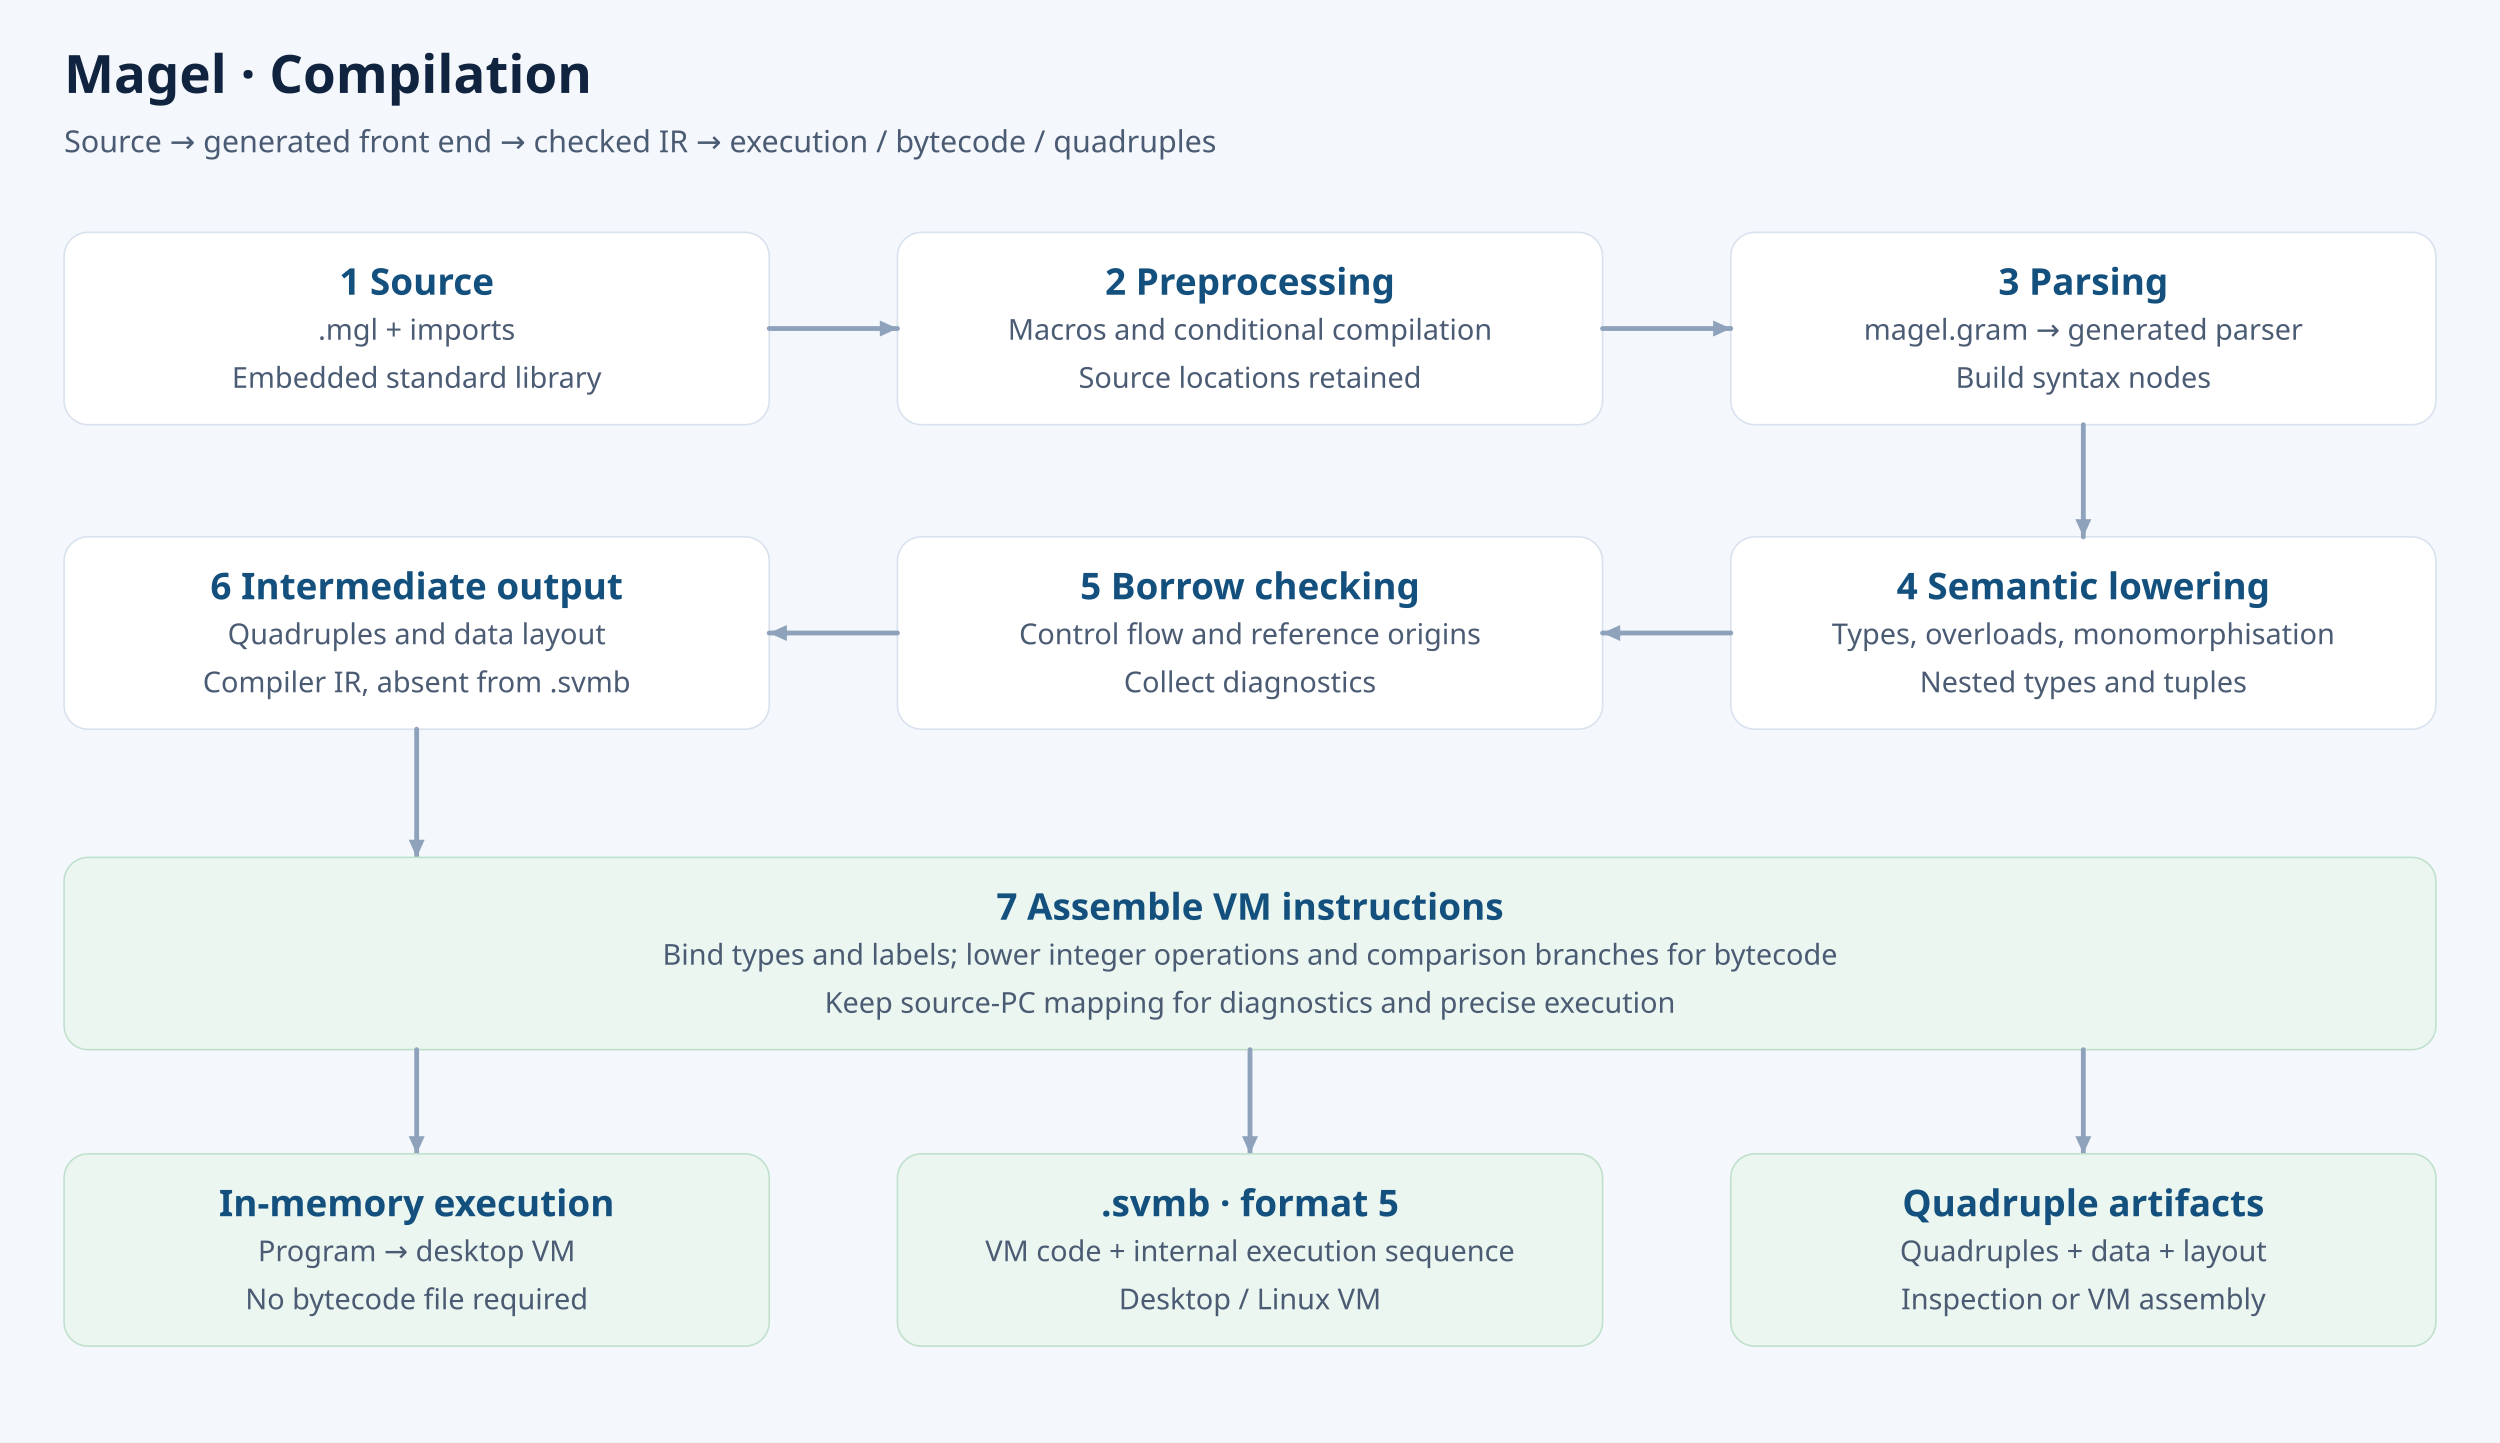
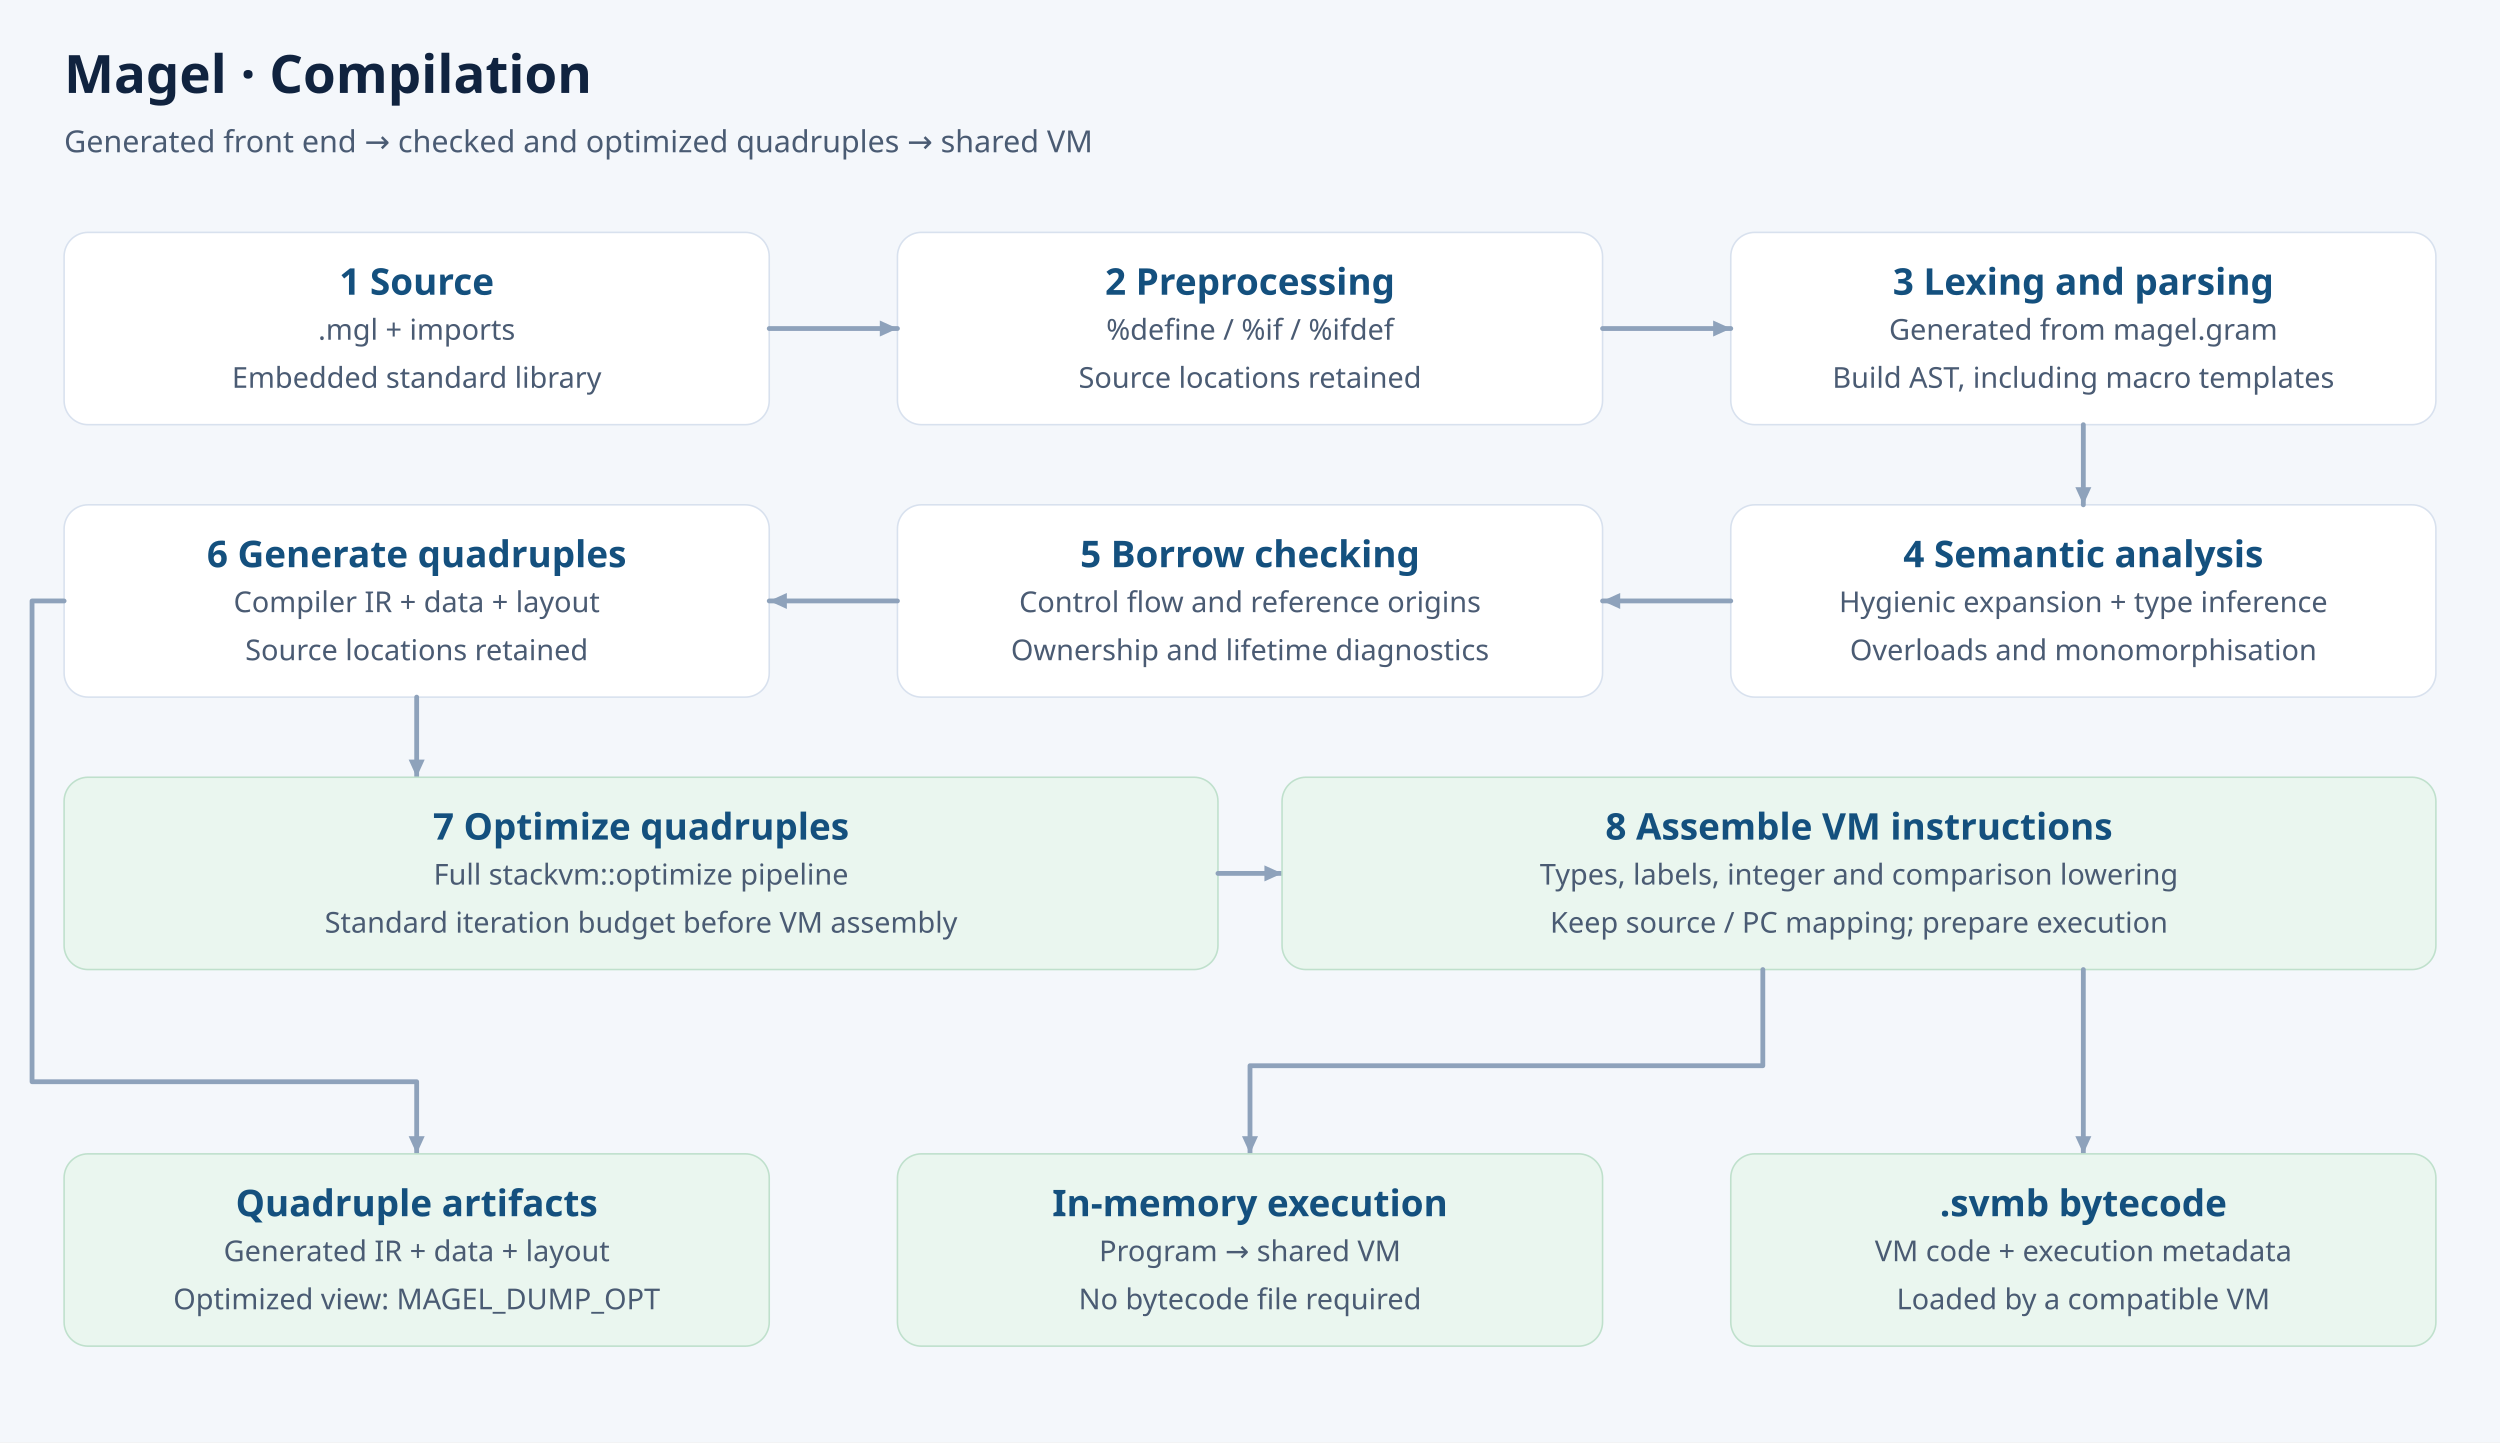
<svg xmlns="http://www.w3.org/2000/svg" width="1560" height="900" viewBox="0 0 1560 900">
  <rect width="1560" height="900" fill="#f4f7fb" />
  <text x="40" y="58" font-family="Microsoft YaHei, Segoe UI, Noto Sans SC, sans-serif" font-size="33" font-weight="700" fill="#10233f">Magel · Compilation</text>
-   <text x="40" y="95" font-family="Microsoft YaHei, Segoe UI, Noto Sans SC, sans-serif" font-size="19" fill="#4a5b73">Source → generated front end → checked IR → execution / bytecode / quadruples</text>
+   <text x="40" y="95" font-family="Microsoft YaHei, Segoe UI, Noto Sans SC, sans-serif" font-size="19" fill="#4a5b73">Generated front end → checked and optimized quadruples → shared VM</text>
  <rect x="40" y="145" width="440" height="120" rx="15" fill="#ffffff" stroke="#d8e1ee" stroke-width="1" />
  <text x="260" y="175" font-family="Microsoft YaHei, Segoe UI, Noto Sans SC, sans-serif" font-size="23" font-weight="700" fill="#14507e" text-anchor="middle" dominant-baseline="central">1  Source</text>
  <text x="260" y="205" font-family="Microsoft YaHei, Segoe UI, Noto Sans SC, sans-serif" font-size="18" fill="#4a5b73" text-anchor="middle" dominant-baseline="central">.mgl + imports</text>
  <text x="260" y="235" font-family="Microsoft YaHei, Segoe UI, Noto Sans SC, sans-serif" font-size="18" fill="#4a5b73" text-anchor="middle" dominant-baseline="central">Embedded standard library</text>
  <rect x="560" y="145" width="440" height="120" rx="15" fill="#ffffff" stroke="#d8e1ee" stroke-width="1" />
  <text x="780" y="175" font-family="Microsoft YaHei, Segoe UI, Noto Sans SC, sans-serif" font-size="23" font-weight="700" fill="#14507e" text-anchor="middle" dominant-baseline="central">2  Preprocessing</text>
-   <text x="780" y="205" font-family="Microsoft YaHei, Segoe UI, Noto Sans SC, sans-serif" font-size="18" fill="#4a5b73" text-anchor="middle" dominant-baseline="central">Macros and conditional compilation</text>
+   <text x="780" y="205" font-family="Microsoft YaHei, Segoe UI, Noto Sans SC, sans-serif" font-size="18" fill="#4a5b73" text-anchor="middle" dominant-baseline="central">%define / %if / %ifdef</text>
  <text x="780" y="235" font-family="Microsoft YaHei, Segoe UI, Noto Sans SC, sans-serif" font-size="18" fill="#4a5b73" text-anchor="middle" dominant-baseline="central">Source locations retained</text>
  <rect x="1080" y="145" width="440" height="120" rx="15" fill="#ffffff" stroke="#d8e1ee" stroke-width="1" />
-   <text x="1300" y="175" font-family="Microsoft YaHei, Segoe UI, Noto Sans SC, sans-serif" font-size="23" font-weight="700" fill="#14507e" text-anchor="middle" dominant-baseline="central">3  Parsing</text>
-   <text x="1300" y="205" font-family="Microsoft YaHei, Segoe UI, Noto Sans SC, sans-serif" font-size="18" fill="#4a5b73" text-anchor="middle" dominant-baseline="central">magel.gram → generated parser</text>
-   <text x="1300" y="235" font-family="Microsoft YaHei, Segoe UI, Noto Sans SC, sans-serif" font-size="18" fill="#4a5b73" text-anchor="middle" dominant-baseline="central">Build syntax nodes</text>
-   <rect x="1080" y="335" width="440" height="120" rx="15" fill="#ffffff" stroke="#d8e1ee" stroke-width="1" />
-   <text x="1300" y="365" font-family="Microsoft YaHei, Segoe UI, Noto Sans SC, sans-serif" font-size="23" font-weight="700" fill="#14507e" text-anchor="middle" dominant-baseline="central">4  Semantic lowering</text>
-   <text x="1300" y="395" font-family="Microsoft YaHei, Segoe UI, Noto Sans SC, sans-serif" font-size="18" fill="#4a5b73" text-anchor="middle" dominant-baseline="central">Types, overloads, monomorphisation</text>
-   <text x="1300" y="425" font-family="Microsoft YaHei, Segoe UI, Noto Sans SC, sans-serif" font-size="18" fill="#4a5b73" text-anchor="middle" dominant-baseline="central">Nested types and tuples</text>
-   <rect x="560" y="335" width="440" height="120" rx="15" fill="#ffffff" stroke="#d8e1ee" stroke-width="1" />
-   <text x="780" y="365" font-family="Microsoft YaHei, Segoe UI, Noto Sans SC, sans-serif" font-size="23" font-weight="700" fill="#14507e" text-anchor="middle" dominant-baseline="central">5  Borrow checking</text>
-   <text x="780" y="395" font-family="Microsoft YaHei, Segoe UI, Noto Sans SC, sans-serif" font-size="18" fill="#4a5b73" text-anchor="middle" dominant-baseline="central">Control flow and reference origins</text>
-   <text x="780" y="425" font-family="Microsoft YaHei, Segoe UI, Noto Sans SC, sans-serif" font-size="18" fill="#4a5b73" text-anchor="middle" dominant-baseline="central">Collect diagnostics</text>
-   <rect x="40" y="335" width="440" height="120" rx="15" fill="#ffffff" stroke="#d8e1ee" stroke-width="1" />
-   <text x="260" y="365" font-family="Microsoft YaHei, Segoe UI, Noto Sans SC, sans-serif" font-size="23" font-weight="700" fill="#14507e" text-anchor="middle" dominant-baseline="central">6  Intermediate output</text>
-   <text x="260" y="395" font-family="Microsoft YaHei, Segoe UI, Noto Sans SC, sans-serif" font-size="18" fill="#4a5b73" text-anchor="middle" dominant-baseline="central">Quadruples and data layout</text>
-   <text x="260" y="425" font-family="Microsoft YaHei, Segoe UI, Noto Sans SC, sans-serif" font-size="18" fill="#4a5b73" text-anchor="middle" dominant-baseline="central">Compiler IR, absent from .svmb</text>
+   <text x="1300" y="175" font-family="Microsoft YaHei, Segoe UI, Noto Sans SC, sans-serif" font-size="23" font-weight="700" fill="#14507e" text-anchor="middle" dominant-baseline="central">3  Lexing and parsing</text>
+   <text x="1300" y="205" font-family="Microsoft YaHei, Segoe UI, Noto Sans SC, sans-serif" font-size="18" fill="#4a5b73" text-anchor="middle" dominant-baseline="central">Generated from magel.gram</text>
+   <text x="1300" y="235" font-family="Microsoft YaHei, Segoe UI, Noto Sans SC, sans-serif" font-size="18" fill="#4a5b73" text-anchor="middle" dominant-baseline="central">Build AST, including macro templates</text>
+   <rect x="1080" y="315" width="440" height="120" rx="15" fill="#ffffff" stroke="#d8e1ee" stroke-width="1" />
+   <text x="1300" y="345" font-family="Microsoft YaHei, Segoe UI, Noto Sans SC, sans-serif" font-size="23" font-weight="700" fill="#14507e" text-anchor="middle" dominant-baseline="central">4  Semantic analysis</text>
+   <text x="1300" y="375" font-family="Microsoft YaHei, Segoe UI, Noto Sans SC, sans-serif" font-size="18" fill="#4a5b73" text-anchor="middle" dominant-baseline="central">Hygienic expansion + type inference</text>
+   <text x="1300" y="405" font-family="Microsoft YaHei, Segoe UI, Noto Sans SC, sans-serif" font-size="18" fill="#4a5b73" text-anchor="middle" dominant-baseline="central">Overloads and monomorphisation</text>
+   <rect x="560" y="315" width="440" height="120" rx="15" fill="#ffffff" stroke="#d8e1ee" stroke-width="1" />
+   <text x="780" y="345" font-family="Microsoft YaHei, Segoe UI, Noto Sans SC, sans-serif" font-size="23" font-weight="700" fill="#14507e" text-anchor="middle" dominant-baseline="central">5  Borrow checking</text>
+   <text x="780" y="375" font-family="Microsoft YaHei, Segoe UI, Noto Sans SC, sans-serif" font-size="18" fill="#4a5b73" text-anchor="middle" dominant-baseline="central">Control flow and reference origins</text>
+   <text x="780" y="405" font-family="Microsoft YaHei, Segoe UI, Noto Sans SC, sans-serif" font-size="18" fill="#4a5b73" text-anchor="middle" dominant-baseline="central">Ownership and lifetime diagnostics</text>
+   <rect x="40" y="315" width="440" height="120" rx="15" fill="#ffffff" stroke="#d8e1ee" stroke-width="1" />
+   <text x="260" y="345" font-family="Microsoft YaHei, Segoe UI, Noto Sans SC, sans-serif" font-size="23" font-weight="700" fill="#14507e" text-anchor="middle" dominant-baseline="central">6  Generate quadruples</text>
+   <text x="260" y="375" font-family="Microsoft YaHei, Segoe UI, Noto Sans SC, sans-serif" font-size="18" fill="#4a5b73" text-anchor="middle" dominant-baseline="central">Compiler IR + data + layout</text>
+   <text x="260" y="405" font-family="Microsoft YaHei, Segoe UI, Noto Sans SC, sans-serif" font-size="18" fill="#4a5b73" text-anchor="middle" dominant-baseline="central">Source locations retained</text>
  <polyline points="480,205 560,205" fill="none" stroke="#8ea2bb" stroke-width="3" stroke-linecap="round" stroke-linejoin="round" />
  <polygon points="560,205 549,210 549,200" fill="#8ea2bb" />
  <polyline points="1000,205 1080,205" fill="none" stroke="#8ea2bb" stroke-width="3" stroke-linecap="round" stroke-linejoin="round" />
  <polygon points="1080,205 1069,210 1069,200" fill="#8ea2bb" />
-   <polyline points="1300,265 1300,335" fill="none" stroke="#8ea2bb" stroke-width="3" stroke-linecap="round" stroke-linejoin="round" />
-   <polygon points="1300,335 1295,324 1305,324" fill="#8ea2bb" />
-   <polyline points="1080,395 1000,395" fill="none" stroke="#8ea2bb" stroke-width="3" stroke-linecap="round" stroke-linejoin="round" />
-   <polygon points="1000,395 1011,390 1011,400" fill="#8ea2bb" />
-   <polyline points="560,395 480,395" fill="none" stroke="#8ea2bb" stroke-width="3" stroke-linecap="round" stroke-linejoin="round" />
-   <polygon points="480,395 491,390 491,400" fill="#8ea2bb" />
-   <polyline points="260,455 260,535" fill="none" stroke="#8ea2bb" stroke-width="3" stroke-linecap="round" stroke-linejoin="round" />
-   <polygon points="260,535 255,524 265,524" fill="#8ea2bb" />
-   <rect x="40" y="535" width="1480" height="120" rx="15" fill="#eaf6ef" stroke="#bfe0cc" stroke-width="1" />
-   <text x="780" y="565" font-family="Microsoft YaHei, Segoe UI, Noto Sans SC, sans-serif" font-size="23" font-weight="700" fill="#14507e" text-anchor="middle" dominant-baseline="central">7  Assemble VM instructions</text>
-   <text x="780" y="595" font-family="Microsoft YaHei, Segoe UI, Noto Sans SC, sans-serif" font-size="18" fill="#4a5b73" text-anchor="middle" dominant-baseline="central">Bind types and labels; lower integer operations and comparison branches for bytecode</text>
-   <text x="780" y="625" font-family="Microsoft YaHei, Segoe UI, Noto Sans SC, sans-serif" font-size="18" fill="#4a5b73" text-anchor="middle" dominant-baseline="central">Keep source-PC mapping for diagnostics and precise execution</text>
-   <polyline points="260,655 260,720" fill="none" stroke="#8ea2bb" stroke-width="3" stroke-linecap="round" stroke-linejoin="round" />
+   <polyline points="1300,265 1300,315" fill="none" stroke="#8ea2bb" stroke-width="3" stroke-linecap="round" stroke-linejoin="round" />
+   <polygon points="1300,315 1295,304 1305,304" fill="#8ea2bb" />
+   <polyline points="1080,375 1000,375" fill="none" stroke="#8ea2bb" stroke-width="3" stroke-linecap="round" stroke-linejoin="round" />
+   <polygon points="1000,375 1011,370 1011,380" fill="#8ea2bb" />
+   <polyline points="560,375 480,375" fill="none" stroke="#8ea2bb" stroke-width="3" stroke-linecap="round" stroke-linejoin="round" />
+   <polygon points="480,375 491,370 491,380" fill="#8ea2bb" />
+   <polyline points="260,435 260,485" fill="none" stroke="#8ea2bb" stroke-width="3" stroke-linecap="round" stroke-linejoin="round" />
+   <polygon points="260,485 255,474 265,474" fill="#8ea2bb" />
+   <rect x="40" y="485" width="720" height="120" rx="15" fill="#eaf6ef" stroke="#bfe0cc" stroke-width="1" />
+   <text x="400" y="515" font-family="Microsoft YaHei, Segoe UI, Noto Sans SC, sans-serif" font-size="23" font-weight="700" fill="#14507e" text-anchor="middle" dominant-baseline="central">7  Optimize quadruples</text>
+   <text x="400" y="545" font-family="Microsoft YaHei, Segoe UI, Noto Sans SC, sans-serif" font-size="18" fill="#4a5b73" text-anchor="middle" dominant-baseline="central">Full stackvm::optimize pipeline</text>
+   <text x="400" y="575" font-family="Microsoft YaHei, Segoe UI, Noto Sans SC, sans-serif" font-size="18" fill="#4a5b73" text-anchor="middle" dominant-baseline="central">Standard iteration budget before VM assembly</text>
+   <polyline points="760,545 800,545" fill="none" stroke="#8ea2bb" stroke-width="3" stroke-linecap="round" stroke-linejoin="round" />
+   <polygon points="800,545 789,550 789,540" fill="#8ea2bb" />
+   <rect x="800" y="485" width="720" height="120" rx="15" fill="#eaf6ef" stroke="#bfe0cc" stroke-width="1" />
+   <text x="1160" y="515" font-family="Microsoft YaHei, Segoe UI, Noto Sans SC, sans-serif" font-size="23" font-weight="700" fill="#14507e" text-anchor="middle" dominant-baseline="central">8  Assemble VM instructions</text>
+   <text x="1160" y="545" font-family="Microsoft YaHei, Segoe UI, Noto Sans SC, sans-serif" font-size="18" fill="#4a5b73" text-anchor="middle" dominant-baseline="central">Types, labels, integer and comparison lowering</text>
+   <text x="1160" y="575" font-family="Microsoft YaHei, Segoe UI, Noto Sans SC, sans-serif" font-size="18" fill="#4a5b73" text-anchor="middle" dominant-baseline="central">Keep source / PC mapping; prepare execution</text>
+   <polyline points="40,375 20,375 20,675 260,675 260,720" fill="none" stroke="#8ea2bb" stroke-width="3" stroke-linecap="round" stroke-linejoin="round" />
  <polygon points="260,720 255,709 265,709" fill="#8ea2bb" />
+   <polyline points="1100,605 1100,665 780,665 780,720" fill="none" stroke="#8ea2bb" stroke-width="3" stroke-linecap="round" stroke-linejoin="round" />
+   <polygon points="780,720 775,709 785,709" fill="#8ea2bb" />
+   <polyline points="1300,605 1300,720" fill="none" stroke="#8ea2bb" stroke-width="3" stroke-linecap="round" stroke-linejoin="round" />
+   <polygon points="1300,720 1295,709 1305,709" fill="#8ea2bb" />
  <rect x="40" y="720" width="440" height="120" rx="15" fill="#eaf6ef" stroke="#bfe0cc" stroke-width="1" />
-   <text x="260" y="750" font-family="Microsoft YaHei, Segoe UI, Noto Sans SC, sans-serif" font-size="23" font-weight="700" fill="#14507e" text-anchor="middle" dominant-baseline="central">In-memory execution</text>
-   <text x="260" y="780" font-family="Microsoft YaHei, Segoe UI, Noto Sans SC, sans-serif" font-size="18" fill="#4a5b73" text-anchor="middle" dominant-baseline="central">Program → desktop VM</text>
-   <text x="260" y="810" font-family="Microsoft YaHei, Segoe UI, Noto Sans SC, sans-serif" font-size="18" fill="#4a5b73" text-anchor="middle" dominant-baseline="central">No bytecode file required</text>
-   <polyline points="780,655 780,720" fill="none" stroke="#8ea2bb" stroke-width="3" stroke-linecap="round" stroke-linejoin="round" />
-   <polygon points="780,720 775,709 785,709" fill="#8ea2bb" />
+   <text x="260" y="750" font-family="Microsoft YaHei, Segoe UI, Noto Sans SC, sans-serif" font-size="23" font-weight="700" fill="#14507e" text-anchor="middle" dominant-baseline="central">Quadruple artifacts</text>
+   <text x="260" y="780" font-family="Microsoft YaHei, Segoe UI, Noto Sans SC, sans-serif" font-size="18" fill="#4a5b73" text-anchor="middle" dominant-baseline="central">Generated IR + data + layout</text>
+   <text x="260" y="810" font-family="Microsoft YaHei, Segoe UI, Noto Sans SC, sans-serif" font-size="18" fill="#4a5b73" text-anchor="middle" dominant-baseline="central">Optimized view: MAGEL_DUMP_OPT</text>
  <rect x="560" y="720" width="440" height="120" rx="15" fill="#eaf6ef" stroke="#bfe0cc" stroke-width="1" />
-   <text x="780" y="750" font-family="Microsoft YaHei, Segoe UI, Noto Sans SC, sans-serif" font-size="23" font-weight="700" fill="#14507e" text-anchor="middle" dominant-baseline="central">.svmb · format 5</text>
-   <text x="780" y="780" font-family="Microsoft YaHei, Segoe UI, Noto Sans SC, sans-serif" font-size="18" fill="#4a5b73" text-anchor="middle" dominant-baseline="central">VM code + internal execution sequence</text>
-   <text x="780" y="810" font-family="Microsoft YaHei, Segoe UI, Noto Sans SC, sans-serif" font-size="18" fill="#4a5b73" text-anchor="middle" dominant-baseline="central">Desktop / Linux VM</text>
-   <polyline points="1300,655 1300,720" fill="none" stroke="#8ea2bb" stroke-width="3" stroke-linecap="round" stroke-linejoin="round" />
-   <polygon points="1300,720 1295,709 1305,709" fill="#8ea2bb" />
+   <text x="780" y="750" font-family="Microsoft YaHei, Segoe UI, Noto Sans SC, sans-serif" font-size="23" font-weight="700" fill="#14507e" text-anchor="middle" dominant-baseline="central">In-memory execution</text>
+   <text x="780" y="780" font-family="Microsoft YaHei, Segoe UI, Noto Sans SC, sans-serif" font-size="18" fill="#4a5b73" text-anchor="middle" dominant-baseline="central">Program → shared VM</text>
+   <text x="780" y="810" font-family="Microsoft YaHei, Segoe UI, Noto Sans SC, sans-serif" font-size="18" fill="#4a5b73" text-anchor="middle" dominant-baseline="central">No bytecode file required</text>
  <rect x="1080" y="720" width="440" height="120" rx="15" fill="#eaf6ef" stroke="#bfe0cc" stroke-width="1" />
-   <text x="1300" y="750" font-family="Microsoft YaHei, Segoe UI, Noto Sans SC, sans-serif" font-size="23" font-weight="700" fill="#14507e" text-anchor="middle" dominant-baseline="central">Quadruple artifacts</text>
-   <text x="1300" y="780" font-family="Microsoft YaHei, Segoe UI, Noto Sans SC, sans-serif" font-size="18" fill="#4a5b73" text-anchor="middle" dominant-baseline="central">Quadruples + data + layout</text>
-   <text x="1300" y="810" font-family="Microsoft YaHei, Segoe UI, Noto Sans SC, sans-serif" font-size="18" fill="#4a5b73" text-anchor="middle" dominant-baseline="central">Inspection or VM assembly</text>
+   <text x="1300" y="750" font-family="Microsoft YaHei, Segoe UI, Noto Sans SC, sans-serif" font-size="23" font-weight="700" fill="#14507e" text-anchor="middle" dominant-baseline="central">.svmb bytecode</text>
+   <text x="1300" y="780" font-family="Microsoft YaHei, Segoe UI, Noto Sans SC, sans-serif" font-size="18" fill="#4a5b73" text-anchor="middle" dominant-baseline="central">VM code + execution metadata</text>
+   <text x="1300" y="810" font-family="Microsoft YaHei, Segoe UI, Noto Sans SC, sans-serif" font-size="18" fill="#4a5b73" text-anchor="middle" dominant-baseline="central">Loaded by a compatible VM</text>
</svg>
